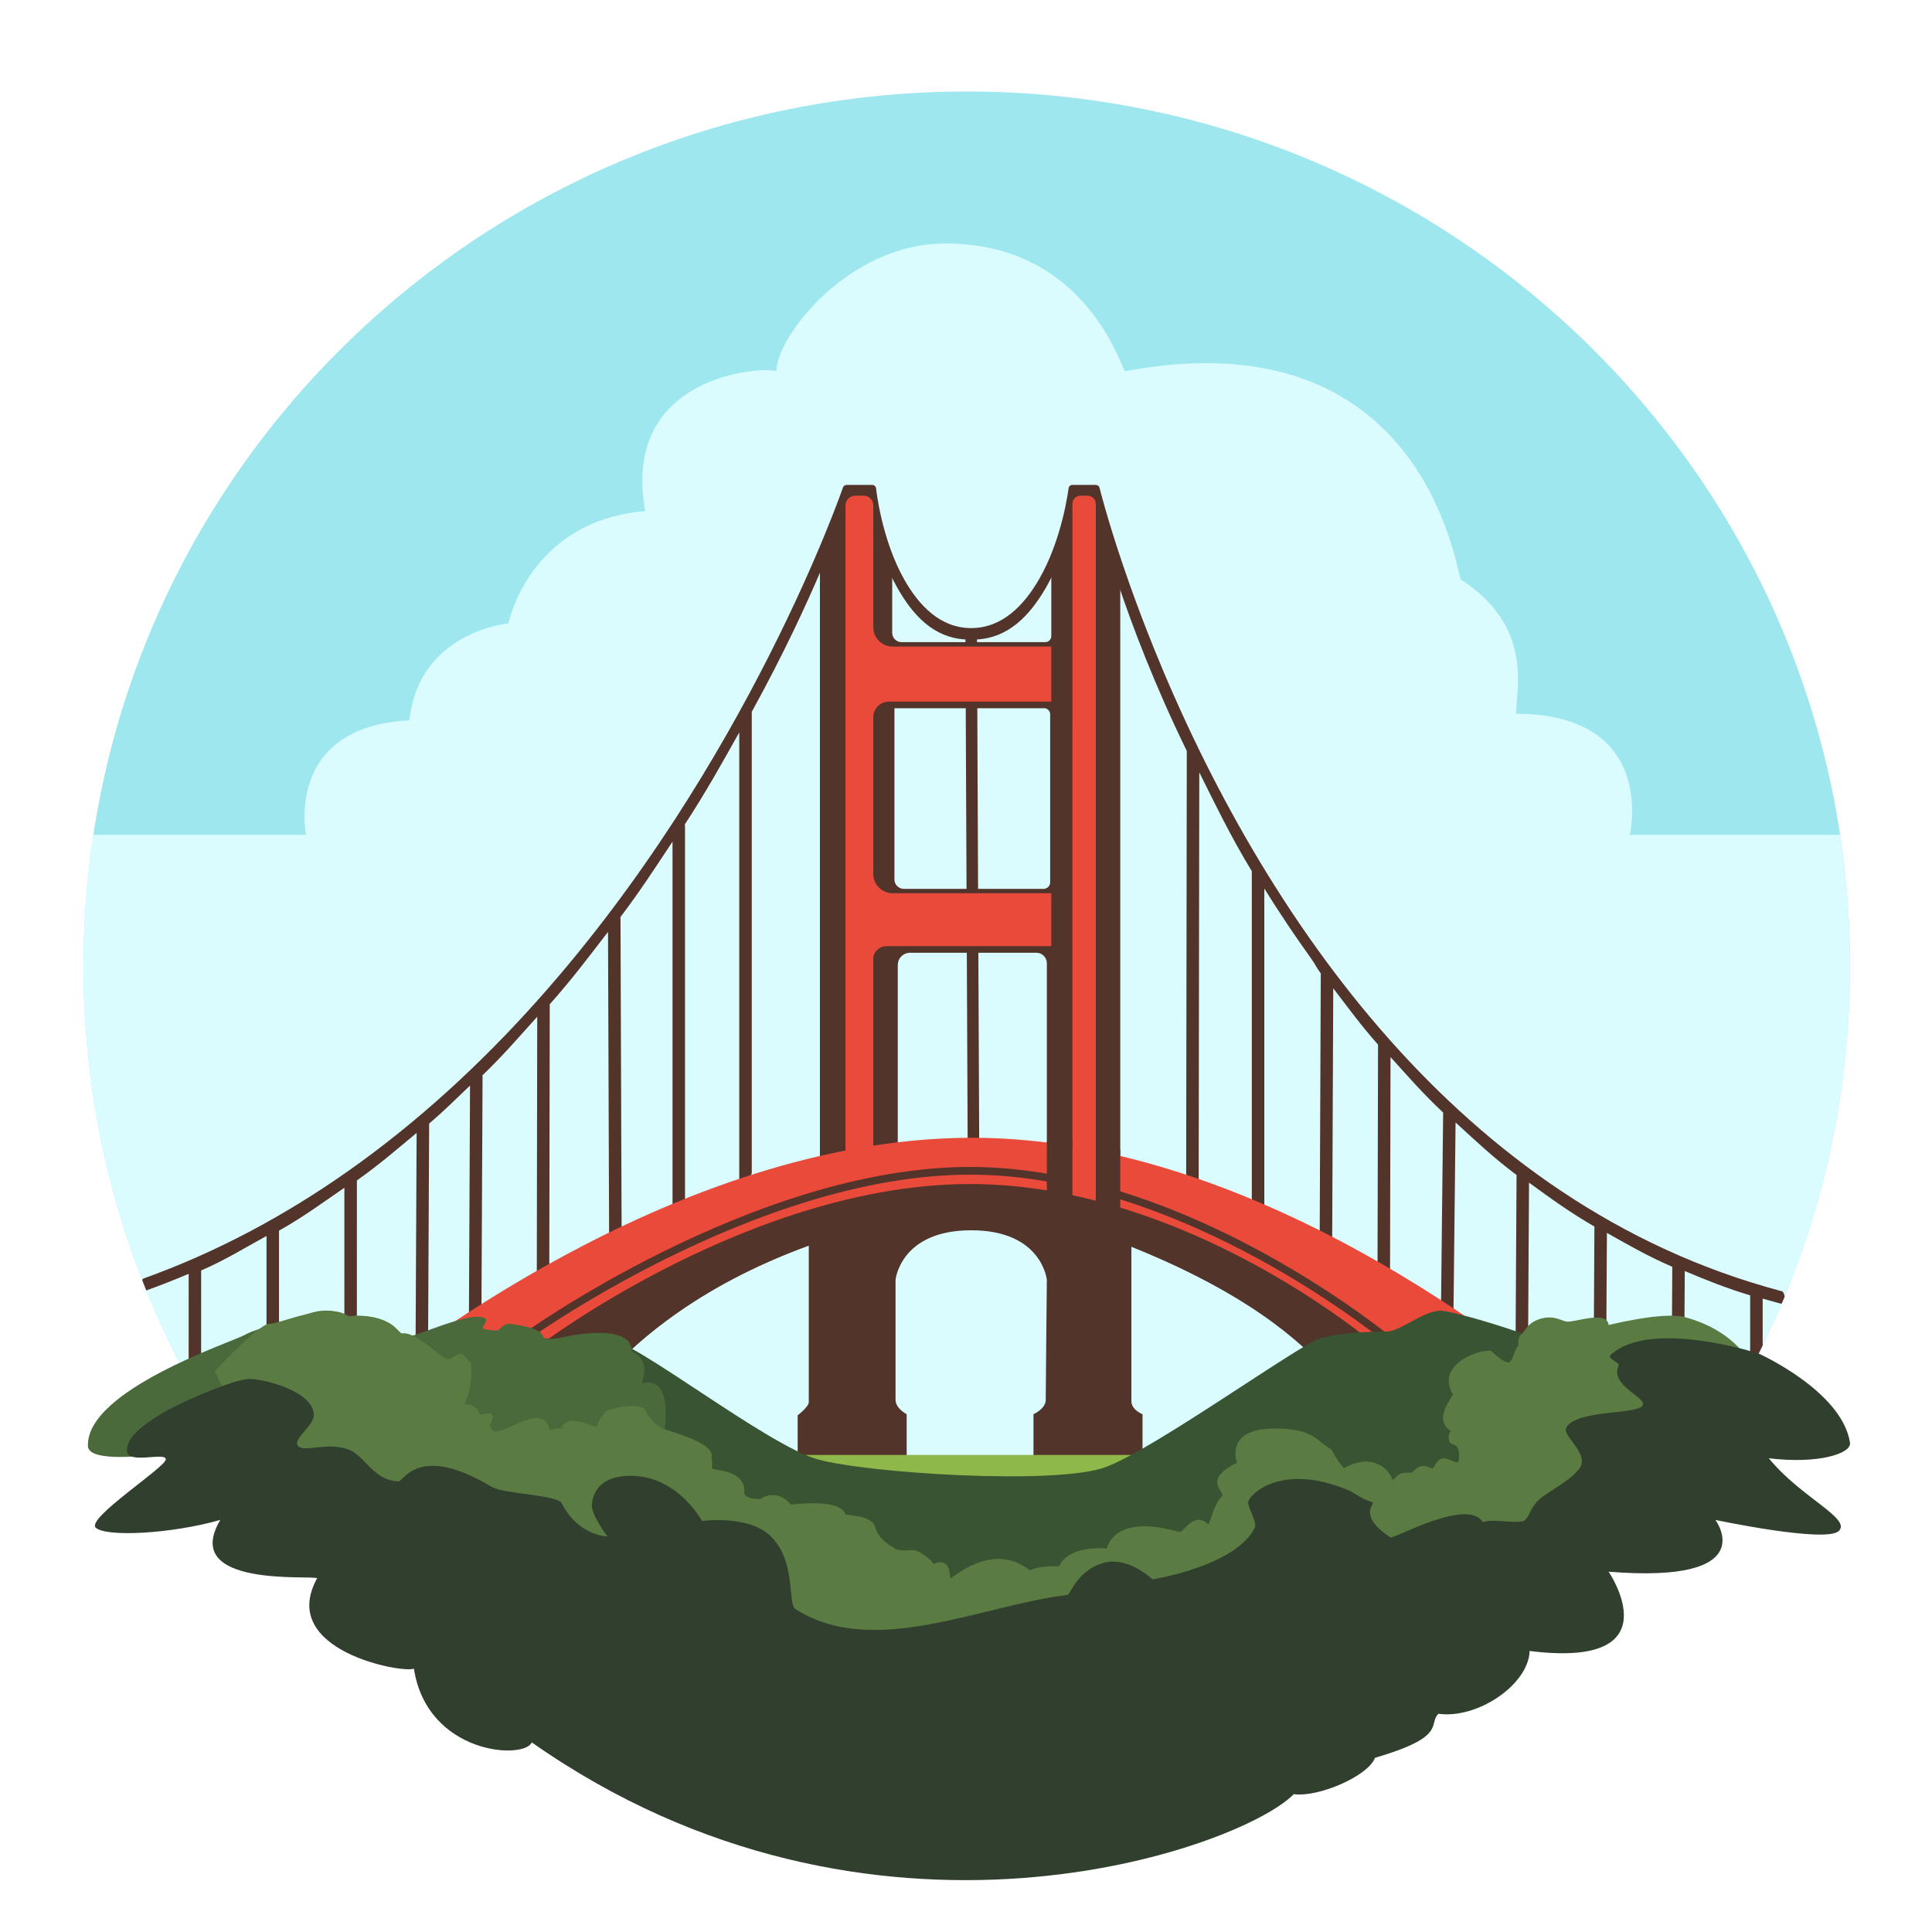
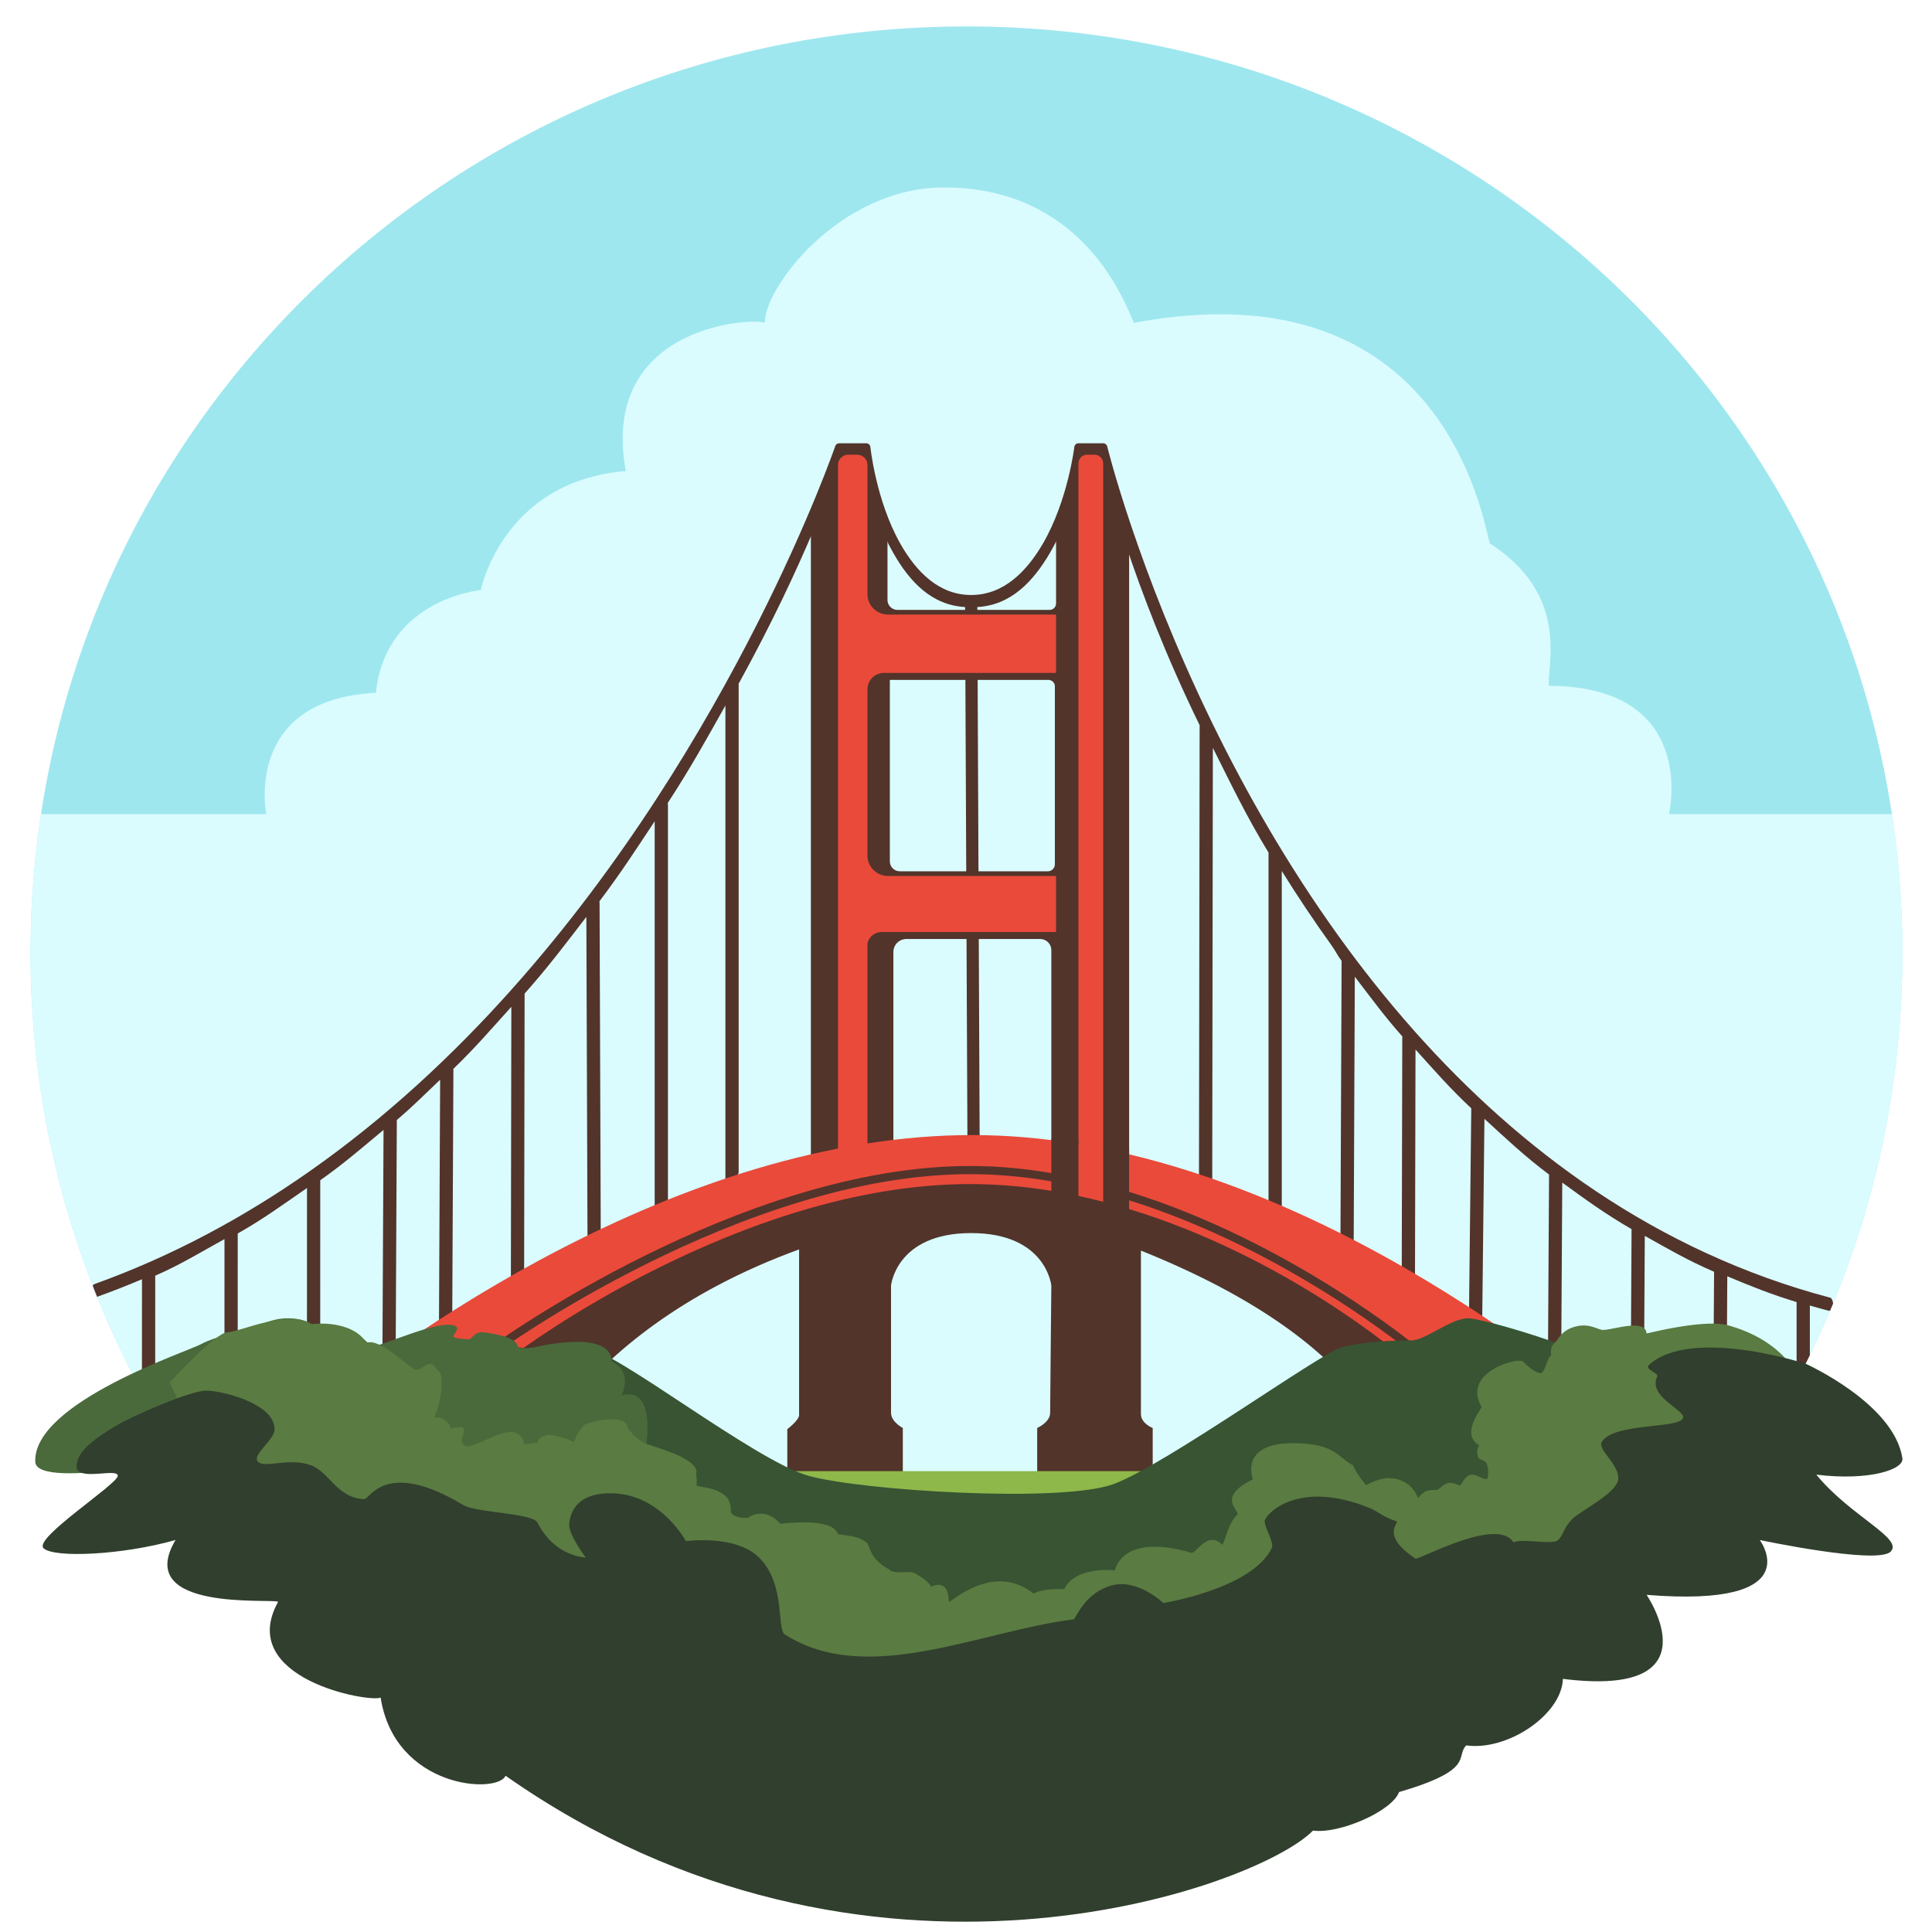
<svg xmlns="http://www.w3.org/2000/svg" width="100%" height="100%" viewBox="0 0 2048 2048" version="1.1" xml:space="preserve" style="fill-rule:evenodd;clip-rule:evenodd;stroke-linejoin:round;stroke-miterlimit:2;">
-   <g id="Sky" transform="matrix(1.23439,0,0,1.22209,-297.856,-246.407)">
+   <g id="Sky" transform="matrix(1.30799,0,0,1.29496,-377.02,-335.884)">
    <circle cx="1071.5" cy="1039.5" r="758.5" style="fill:rgb(159,231,239);" />
  </g>
-   <g id="Clouds" transform="matrix(1.23439,0,0,1.22209,-297.856,-246.407)">
+   <g id="Clouds" transform="matrix(1.30799,0,0,1.29496,-377.02,-335.884)">
    <clipPath id="_clip1">
      <path d="M1640.85,925.821L2040.16,925.821L2040.16,2010.07L83.73,2010.07L83.73,925.821L504.058,925.821C504.058,925.821 485.207,831.972 592.9,826.47C600.904,749.459 677.921,742.405 677.921,742.405C677.921,742.405 695.483,653.256 795.421,644.965C774.078,527.102 895.444,519.171 908.145,523.644C907.14,495.83 968.329,412.83 1053.35,412.83C1167.99,412.83 1200.99,510.195 1207.15,523.644C1460.55,475.607 1490.68,689.535 1495.65,704.193C1560.09,746.128 1542.42,802.275 1543.41,820.739C1665.42,821.272 1640.85,925.821 1640.85,925.821Z" />
    </clipPath>
    <g clip-path="url(#_clip1)">
      <g>
        <circle cx="1071.5" cy="1039.5" r="758.5" style="fill:rgb(218,252,255);" />
      </g>
    </g>
  </g>
  <g id="Bridge">
-     <g transform="matrix(1.1792,0,0,1.16745,-194.5,-180.853)">
+     <g transform="matrix(1.24951,0,0,1.23706,-267.501,-266.421)">
      <path d="M1110,732.5L1110,673L1130,603L1150,603L1160,638L1172,679L1172,1215L1106,1196L1106,1029.5C1106,1024.42 1102.01,1020.27 1097,1020.01L1097,1020L982,1020L982,1020.05C976.397,1020.55 972,1025.27 972,1031L972,1201L902,1205L902,662L927,602L946,602L967,669L967,730L967.014,730C967.274,734.459 970.977,738 975.5,738L1104.5,738C1107.54,738 1110,735.536 1110,732.5ZM1104,798L969,798L969,953.5C969,958.191 972.809,962 977.5,962L1103,962C1106.31,962 1109,959.311 1109,956L1109,803.5C1109,800.633 1106.8,798.253 1104,798Z" style="fill:rgb(82,52,43);" />
    </g>
-     <g id="Cables" transform="matrix(1.23439,0,0,1.22209,-297.856,-246.407)">
+     <g id="Cables" transform="matrix(1.30799,0,0,1.29496,-377.02,-335.884)">
      <clipPath id="_clip2">
        <path d="M403.305,1306.56C391.33,1311.69 379.151,1316.52 366.766,1321.01C365.031,1321.64 363.112,1320.74 362.483,1319.01C361.853,1317.27 362.751,1311.26 364.486,1310.63C427.71,1287.7 485.525,1256.08 538.123,1218.92C538.336,1218.73 538.575,1218.56 538.834,1218.42C600.717,1174.61 655.368,1123.13 703.105,1069.11C703.332,1068.71 703.637,1068.37 704,1068.09C883.786,864.153 965.163,624.513 965.163,624.513C965.624,623.158 966.897,622.246 968.329,622.246L990.3,622.246C991.961,622.246 993.37,623.464 993.609,625.107C993.609,625.107 998.108,669.175 1017.9,704.426C1030.68,727.19 1049.02,746.426 1075.31,746.434L1075.32,746.434C1101.63,746.434 1120.29,727.179 1133.43,704.392C1153.77,669.134 1158.95,625.058 1158.95,625.058C1159.21,623.437 1160.61,622.246 1162.25,622.246L1182.31,622.246C1183.86,622.246 1185.2,623.303 1185.56,624.803C1185.56,624.803 1209.92,725.495 1270.81,851.502C1270.85,851.595 1270.9,851.69 1270.94,851.787C1297.56,906.838 1331.14,966.709 1372.71,1025.12C1391.63,1051.71 1412.21,1078 1434.55,1103.39C1434.59,1103.44 1434.63,1103.48 1434.66,1103.53C1519.77,1200.26 1630.31,1283.96 1771.64,1321.69C1773.42,1322.16 1774.48,1328.09 1774,1329.87C1773.53,1331.65 1771.69,1332.71 1769.91,1332.24C1764.91,1330.9 1759.94,1329.51 1755.01,1328.06L1755.01,1381.49C1755.01,1383.34 1753.51,1384.84 1751.67,1384.84C1749.82,1384.84 1744.27,1382.52 1744.27,1380.67L1744.27,1325.24C1723.53,1318.88 1707.51,1312.36 1688.11,1304.14L1687.18,1455.07C1687.17,1456.92 1685.66,1458.41 1683.82,1458.39C1681.98,1458.38 1676.43,1456.06 1676.45,1454.21L1677.39,1300.45C1656.56,1291.34 1640.55,1282.03 1621.24,1271.03L1620.31,1435.01C1620.3,1436.85 1618.8,1438.34 1616.95,1438.33C1615.11,1438.32 1609.57,1435.18 1609.58,1433.33L1610.52,1265.54C1589.56,1253.27 1573.55,1241.6 1554.36,1227.44L1553.44,1384.38C1553.43,1386.22 1551.93,1387.71 1550.08,1387.7C1548.24,1387.69 1542.69,1384.55 1542.71,1382.7L1543.65,1220.84C1523.92,1205.93 1509.17,1191.76 1491.28,1175.26L1489.44,1344.27C1489.42,1346.12 1487.9,1347.6 1486.06,1347.58C1484.21,1347.56 1478.68,1343.59 1478.7,1341.75L1480.61,1166.63C1463.35,1150.35 1450.99,1135.89 1435.42,1118.53L1434.99,1310.81C1434.98,1312.65 1433.48,1314.15 1431.64,1314.15C1429.79,1314.14 1424.25,1309.37 1424.25,1307.52L1424.7,1107.74C1409.75,1090.7 1399.64,1076.54 1386.23,1058.89L1385.31,1281.2C1385.31,1283.05 1383.8,1284.54 1381.95,1284.53C1380.11,1284.52 1374.57,1278.93 1374.58,1277.08L1375.53,1045.94C1371.35,1040.31 1371.29,1038.75 1367.26,1033.09C1352.92,1012.94 1339.53,992.616 1327.04,972.377L1327.04,1249.66C1327.04,1251.51 1325.54,1253.01 1323.7,1253.01C1321.85,1253.01 1316.3,1247.42 1316.3,1245.57L1316.3,958.03C1316.3,957.819 1316.32,957.612 1316.36,957.411C1297.95,926.844 1285.64,900.661 1271.19,871.56L1270.68,1225.48C1270.67,1227.32 1269.17,1228.82 1267.33,1228.82C1265.48,1228.81 1259.94,1222.4 1259.94,1220.56L1260.47,853.031C1205.11,738.305 1183.92,649.463 1179.71,633.024L1166.96,633.024C1165,643.455 1157.05,680.928 1139.23,711.825C1125.43,735.747 1107.32,754.775 1080.3,756.299L1082.19,1191.51C1082.2,1193.36 1080.71,1194.86 1078.87,1194.87C1077.02,1194.88 1072.28,1193.39 1072.27,1191.54L1070.37,756.301C1043.34,754.788 1025.51,735.739 1012.07,711.791C994.746,680.937 987.369,643.525 985.549,633.024C985.549,633.024 970.703,633.024 970.703,633.024C965.735,647.07 941.347,719.149 886.881,819.044L886.881,1219.1C886.881,1220.94 881.332,1228.17 879.487,1228.17C877.641,1228.17 876.143,1226.67 876.143,1224.83L876.143,836.909C861.064,863.997 848.177,887.626 829.334,916.827C829.482,917.204 829.563,917.615 829.563,918.045L829.563,1242.84C829.563,1244.69 824.015,1251.1 822.169,1251.1C820.324,1251.1 818.826,1249.6 818.826,1247.75L818.826,931.655C803.722,954.646 791.496,973.896 774.022,997.21C774.109,997.505 774.156,997.818 774.157,998.141L775.112,1269.44C775.118,1271.29 773.626,1272.79 771.78,1272.8C769.935,1272.81 764.381,1275.4 764.374,1273.56L763.446,1009.93C746.511,1032.14 732.536,1051 713.4,1072.74L713.018,1301.8C713.015,1303.65 707.464,1308.42 705.618,1308.41C703.773,1308.41 702.277,1306.91 702.281,1305.07L702.65,1083.56C686.386,1101.71 673.391,1117.1 655.55,1134.45C655.65,1134.77 655.702,1135.1 655.701,1135.46L654.745,1340.84C654.737,1342.69 649.181,1346.63 647.336,1346.63C645.491,1346.62 643.999,1345.11 644.008,1343.27L644.938,1143.22C632.283,1155.31 623.287,1164.68 609.844,1176.18L608.892,1371.41C608.883,1373.26 603.326,1377.2 601.481,1377.19C599.636,1377.19 598.145,1375.68 598.154,1373.84L599.078,1184.32C581.312,1199.23 566.918,1211.92 547.784,1225.53L547.753,1418.07C547.753,1419.91 542.204,1423.05 540.358,1423.05C538.513,1423.05 537.015,1421.55 537.015,1419.7L537.045,1231.87C517.682,1245.35 501.675,1257.27 480.914,1269.1L480.883,1463.79C480.882,1465.63 475.333,1467.95 473.488,1467.95C471.643,1467.95 470.145,1466.45 470.145,1464.6L470.175,1273.69C450.727,1284.51 434.719,1294.54 414.043,1303.65L414.023,1404.71C414.023,1406.55 412.524,1408.05 410.679,1408.05C408.834,1408.05 403.285,1406.55 403.286,1404.7L403.305,1306.56Z" />
      </clipPath>
      <g clip-path="url(#_clip2)">
        <g>
          <circle cx="1071.5" cy="1039.5" r="758.5" style="fill:rgb(82,52,43);" />
        </g>
      </g>
    </g>
-     <g transform="matrix(1.1792,0,0,1.16745,-194.5,-180.853)">
+     <g transform="matrix(1.24951,0,0,1.23706,-267.501,-266.421)">
      <path d="M950,1024L950,1195.16C979.316,1190.56 1009.07,1188 1039,1188C1069.3,1188 1099.38,1190.77 1128.99,1195.74L1129,612.35C1129,608.293 1132.29,605 1136.35,605L1142.65,605C1146.71,605 1150,608.293 1150,612.35L1150,1199.64C1399.25,1250.43 1609,1450 1609,1450L1399.44,1447.43C1399.44,1447.43 1279.86,1237 1038,1237C796.142,1237 651.965,1438.28 651.965,1438.28L466,1436C466,1436 676.42,1248.54 925,1199.58L925,613.75C925,608.921 928.921,605 933.75,605L941.25,605C946.079,605 950,608.921 950,613.75L950,725L950.007,725C950.272,734.428 958.009,742 967.5,742L1110,742L1110,792L963,792L963,792.035C955.739,792.549 950,798.609 950,806L950,949C950.265,958.428 958.009,966 967.5,966L1110,966L1110,1014L962,1014C956.058,1014 950.953,1018.33 950,1024Z" style="fill:rgb(234,74,58);" />
    </g>
-     <g transform="matrix(1.1792,0,0,1.16745,-194.5,-180.853)">
+     <g transform="matrix(1.24951,0,0,1.23706,-267.501,-266.421)">
      <path d="M1106.01,1227.66C1083.36,1223.73 1060.26,1221.5 1037,1221.5C843.681,1221.5 636.045,1373.84 636.045,1373.84C634.477,1374.97 632.288,1374.61 631.159,1373.05C630.031,1371.48 630.388,1369.29 631.955,1368.16C631.955,1368.16 841.686,1214.5 1037,1214.5C1060.25,1214.5 1083.35,1216.7 1106.01,1220.59L1106.01,1191.36L1128.99,1191.36L1128.99,1240.17C1136.08,1241.7 1143.09,1243.37 1150.02,1245.18L1150.02,1199.07L1171.98,1199.07L1171.98,1236.65C1309.69,1279.65 1417.17,1370.25 1417.17,1370.25C1418.68,1371.45 1418.94,1373.65 1417.75,1375.17C1416.55,1376.68 1414.35,1376.94 1412.83,1375.75C1412.83,1375.75 1307.39,1286.69 1171.98,1243.91L1171.98,1251.41C1303.56,1291.75 1400,1375 1400,1375L1400,1487.57C1398.1,1459.39 1376.52,1365.82 1182,1287L1182,1427C1182,1435.25 1192,1439 1192,1439L1192,1496L1094,1496L1094,1439C1094,1439 1105,1434.15 1105,1426C1105,1417.85 1106,1317 1106,1317C1106,1317 1101.75,1272 1038,1272C974.249,1272 970,1317 970,1317L970,1426C970,1433.84 980,1439 980,1439L980,1496L882,1496L882,1440C882,1440 892,1432.36 892,1428L892,1286C691,1360 652,1496 652,1496L652,1375C652,1375 841.966,1230 1037,1230C1060.48,1230 1083.56,1232.1 1106.01,1235.8L1106.01,1227.66Z" style="fill:rgb(82,52,43);" />
    </g>
  </g>
  <g id="Foliage">
-     <g transform="matrix(1.22849,0,0,1.16745,-253.403,-180.853)">
+     <g transform="matrix(1.30174,0,0,1.23706,-329.917,-266.421)">
      <rect x="884" y="1476" width="311" height="34" style="fill:rgb(142,184,74);" />
    </g>
-     <g transform="matrix(1.1792,0,0,1.16745,-194.5,-180.853)">
+     <g transform="matrix(1.24951,0,0,1.23706,-267.501,-266.421)">
      <path d="M408,1479C408,1479 604.087,1360.05 637,1367C669.913,1373.95 689.723,1371 712,1371C734.277,1371 854.479,1467.25 900,1480C945.521,1492.75 1114.96,1503.52 1159,1487C1203.04,1470.48 1333.49,1375.37 1352,1370C1370.51,1364.63 1398.05,1364 1411,1364C1423.95,1364 1444.25,1345 1460,1345C1475.75,1345 1687,1404.67 1687,1475C1687,1545.33 1183,1618 1183,1618L769,1605L408,1479Z" style="fill:rgb(56,84,51);" />
    </g>
-     <g transform="matrix(1.1792,0,0,1.16745,-194.5,-180.853)">
+     <g transform="matrix(1.24951,0,0,1.23706,-267.501,-266.421)">
      <path d="M529,1369C534.489,1370.99 589,1344 601,1352C604.359,1354.24 597.579,1359.58 599,1361C600.421,1362.42 609.944,1363 612,1363C614.056,1363 617.042,1356.1 624,1357C655,1361 652.339,1368.34 654,1370C655.661,1371.66 667,1370 667,1370C667,1370 732.368,1353.31 733,1382C752.07,1391.72 740.923,1409.92 742,1411C771.308,1403.02 762,1456 762,1456L770,1487L414,1479L392,1461C392,1461 245.006,1493.65 244,1468C242,1417 374.626,1373.08 385,1367C395.374,1360.92 435,1351 435,1351C435,1351 445.068,1345 458,1345C470.932,1345 479,1350 479,1350C479,1350 508.631,1346.3 529,1369Z" style="fill:rgb(74,106,60);" />
    </g>
-     <g transform="matrix(1.1792,0,0,1.16745,-194.5,-180.853)">
+     <g transform="matrix(1.24951,0,0,1.23706,-267.501,-266.421)">
      <path d="M470,1537C438,1513 398,1484 398,1484L358,1400C358,1400 397.106,1357 407,1357C416.894,1357 461.384,1336 478,1350.44C481.237,1349.11 513.081,1346.72 525,1366C537.251,1361.54 562.132,1389 567,1389C571.868,1389 575.552,1384 579,1384C582.448,1384 584.707,1389.88 587,1391C589.249,1392.1 590.699,1411.62 582.488,1429.94C584.637,1429.72 593.299,1429.52 596.876,1439.64C597.992,1439.21 600.019,1438.57 602.014,1438.58C603.9,1438.06 605.861,1437.86 607,1439C609.005,1441.01 606.814,1445.28 605.641,1448.44C605.561,1450.18 606.05,1452.05 608,1454C609.421,1455.42 612.95,1454.67 617.519,1453.08C631.809,1447.4 654.164,1432.39 658.976,1452.9C661.244,1453.39 666.827,1451.07 670,1452C670,1451.37 670.595,1447.26 675.848,1445.77C676.688,1445.33 677.714,1445.05 679,1445C680.414,1444.95 681.972,1445.13 683.583,1445.46C687.818,1446.02 693.363,1447.61 700.619,1450.83C702.345,1449.79 702.439,1444.2 707.397,1439.51C707.887,1438.47 708.414,1437.59 709,1437C712.242,1433.76 742.894,1426.52 746,1437C746.252,1437.85 746.55,1438.66 746.892,1439.43C749.424,1442.62 752.298,1446.66 759,1451C761.778,1452.8 773.843,1456.02 784.92,1460.57C787.883,1461.7 790.704,1462.95 793.249,1464.43C799.987,1468.02 805,1472.22 805,1477C805,1477.31 804.793,1477.6 804.389,1477.89C805.165,1480.78 805.41,1484.11 805,1488C805.089,1490.55 836.187,1488.43 834,1511C834.511,1513.56 840.229,1516.67 849,1516C849.626,1514.48 863.627,1506.46 876,1521C877.724,1521.21 920.05,1514.85 925,1530C934.443,1531.58 943.857,1531.66 950,1538C952.657,1541.54 951.832,1550.86 968,1560C972.848,1564.85 984.867,1561.3 989,1563C993.133,1564.7 1003.11,1571.54 1004,1575C1006.89,1573.53 1019,1568.69 1019,1588C1021.59,1588 1057.16,1553.62 1091,1581C1093.22,1579.18 1100.54,1576.77 1117,1577C1126.67,1556.92 1160,1561 1160,1561C1160,1561 1164.95,1528.32 1225,1546C1229.53,1546 1238.48,1526.69 1251,1539C1253.49,1536.51 1255.77,1520.52 1264,1513C1264,1507.8 1247,1498 1277,1483C1277,1483 1264.73,1452 1311,1452C1347,1452 1349.18,1464.45 1362,1471C1364.9,1478.36 1373,1488 1373,1488C1373,1488 1383.4,1482 1392,1482C1412,1482 1417,1499 1417,1499C1417,1499 1421.31,1494.16 1424,1493C1426.69,1491.84 1434,1492 1434,1492C1434,1492 1439.63,1486 1444,1486C1448.37,1486 1450.02,1488 1453,1488C1454.28,1488 1456.47,1478.32 1464,1479C1467.11,1479.28 1475.16,1484.77 1476,1482C1476.61,1479.98 1477.16,1472.71 1475,1469C1473.28,1466.04 1468.96,1466.75 1468,1464C1465.98,1458.22 1468.73,1454.27 1469,1454C1452.74,1444.12 1470.88,1422.97 1471,1421C1453.84,1390.91 1502.18,1378.18 1506,1382C1509.82,1385.82 1516.92,1392 1521,1392C1525.08,1392 1526.96,1377 1530,1377C1529.47,1369.68 1530.39,1368.61 1534,1365C1535.91,1363.09 1539,1355 1551,1352C1563,1349 1569.79,1355 1574,1355C1582.94,1355 1609.77,1344.8 1611,1358C1649,1349 1670.05,1348.22 1680,1351C1766,1375 1753,1460 1753,1460L1625.94,1479L1477,1627L1272,1639L904,1682L507,1547L470,1537Z" style="fill:rgb(90,123,65);" />
    </g>
-     <g transform="matrix(1.1792,0,0,1.16745,-194.5,-180.853)">
+     <g transform="matrix(1.24951,0,0,1.23706,-267.501,-266.421)">
      <path d="M311,1438C326.362,1428.52 375.695,1407 389,1407C402.305,1407 447,1418 447,1440C447,1449.68 427.145,1462.14 433,1468C438.855,1473.86 459,1464 478,1471C493.307,1476.64 500,1499 523,1500C527.873,1500.21 541,1465 607,1505C617.99,1511.66 666,1512 670,1520C684.866,1549.73 711,1550 711,1550C711,1550 696,1530 697,1521C697.596,1515.64 700,1494 734,1495C774.982,1496.2 796,1536 796,1536C796,1536 838,1530 858,1550C881.022,1573.02 872.654,1611.28 880,1616C950,1661 1045.83,1612.84 1125,1603C1127.92,1600.08 1134.86,1580.28 1157,1574C1179.14,1567.72 1201,1589 1201,1589C1201,1589 1276,1577 1293,1542C1295.26,1537.34 1287,1524.63 1287,1519C1287,1513.37 1315,1482 1377,1508C1382.6,1510.35 1388.75,1516.05 1399,1519C1400.86,1520.86 1385.06,1530.88 1415,1551C1420.58,1551 1484.32,1514.96 1498,1537C1506.49,1533.29 1531.36,1539.64 1536,1535C1540.64,1530.36 1540.44,1524.56 1548,1517C1555.56,1509.44 1587,1494.44 1587,1482C1587,1469.56 1569.24,1457.4 1573,1451C1583,1434 1641,1440 1642,1430C1642.7,1422.98 1612,1412 1620,1395C1621.56,1391.69 1608.78,1388.87 1613,1385C1649,1352 1746,1384 1746,1384C1746,1384 1821,1418 1828,1465C1829.43,1474.57 1799.92,1484.54 1755,1479C1783.84,1514.65 1829.34,1533.66 1818,1545C1806.66,1556.34 1707,1535 1707,1535C1707,1535 1750.38,1593.39 1611,1582C1611,1582 1671.04,1670.56 1540,1654C1539.03,1684.6 1493,1716 1458,1711C1448.44,1720.74 1466.39,1731.69 1401,1751C1395.02,1767.42 1350.26,1787.09 1328,1784C1279.96,1833.46 948.579,1953.69 643,1737C636,1753 549,1748 537,1670C527.939,1674.58 414,1654 450,1588C446.761,1584.76 326.421,1597.24 363,1535C317.839,1547.95 259.611,1550.61 251,1542C242.389,1533.39 314,1487.12 314,1480C314,1472.88 279,1485.17 279,1472C279,1458.83 295.638,1447.48 311,1438Z" style="fill:rgb(49,63,46);" />
    </g>
  </g>
</svg>
